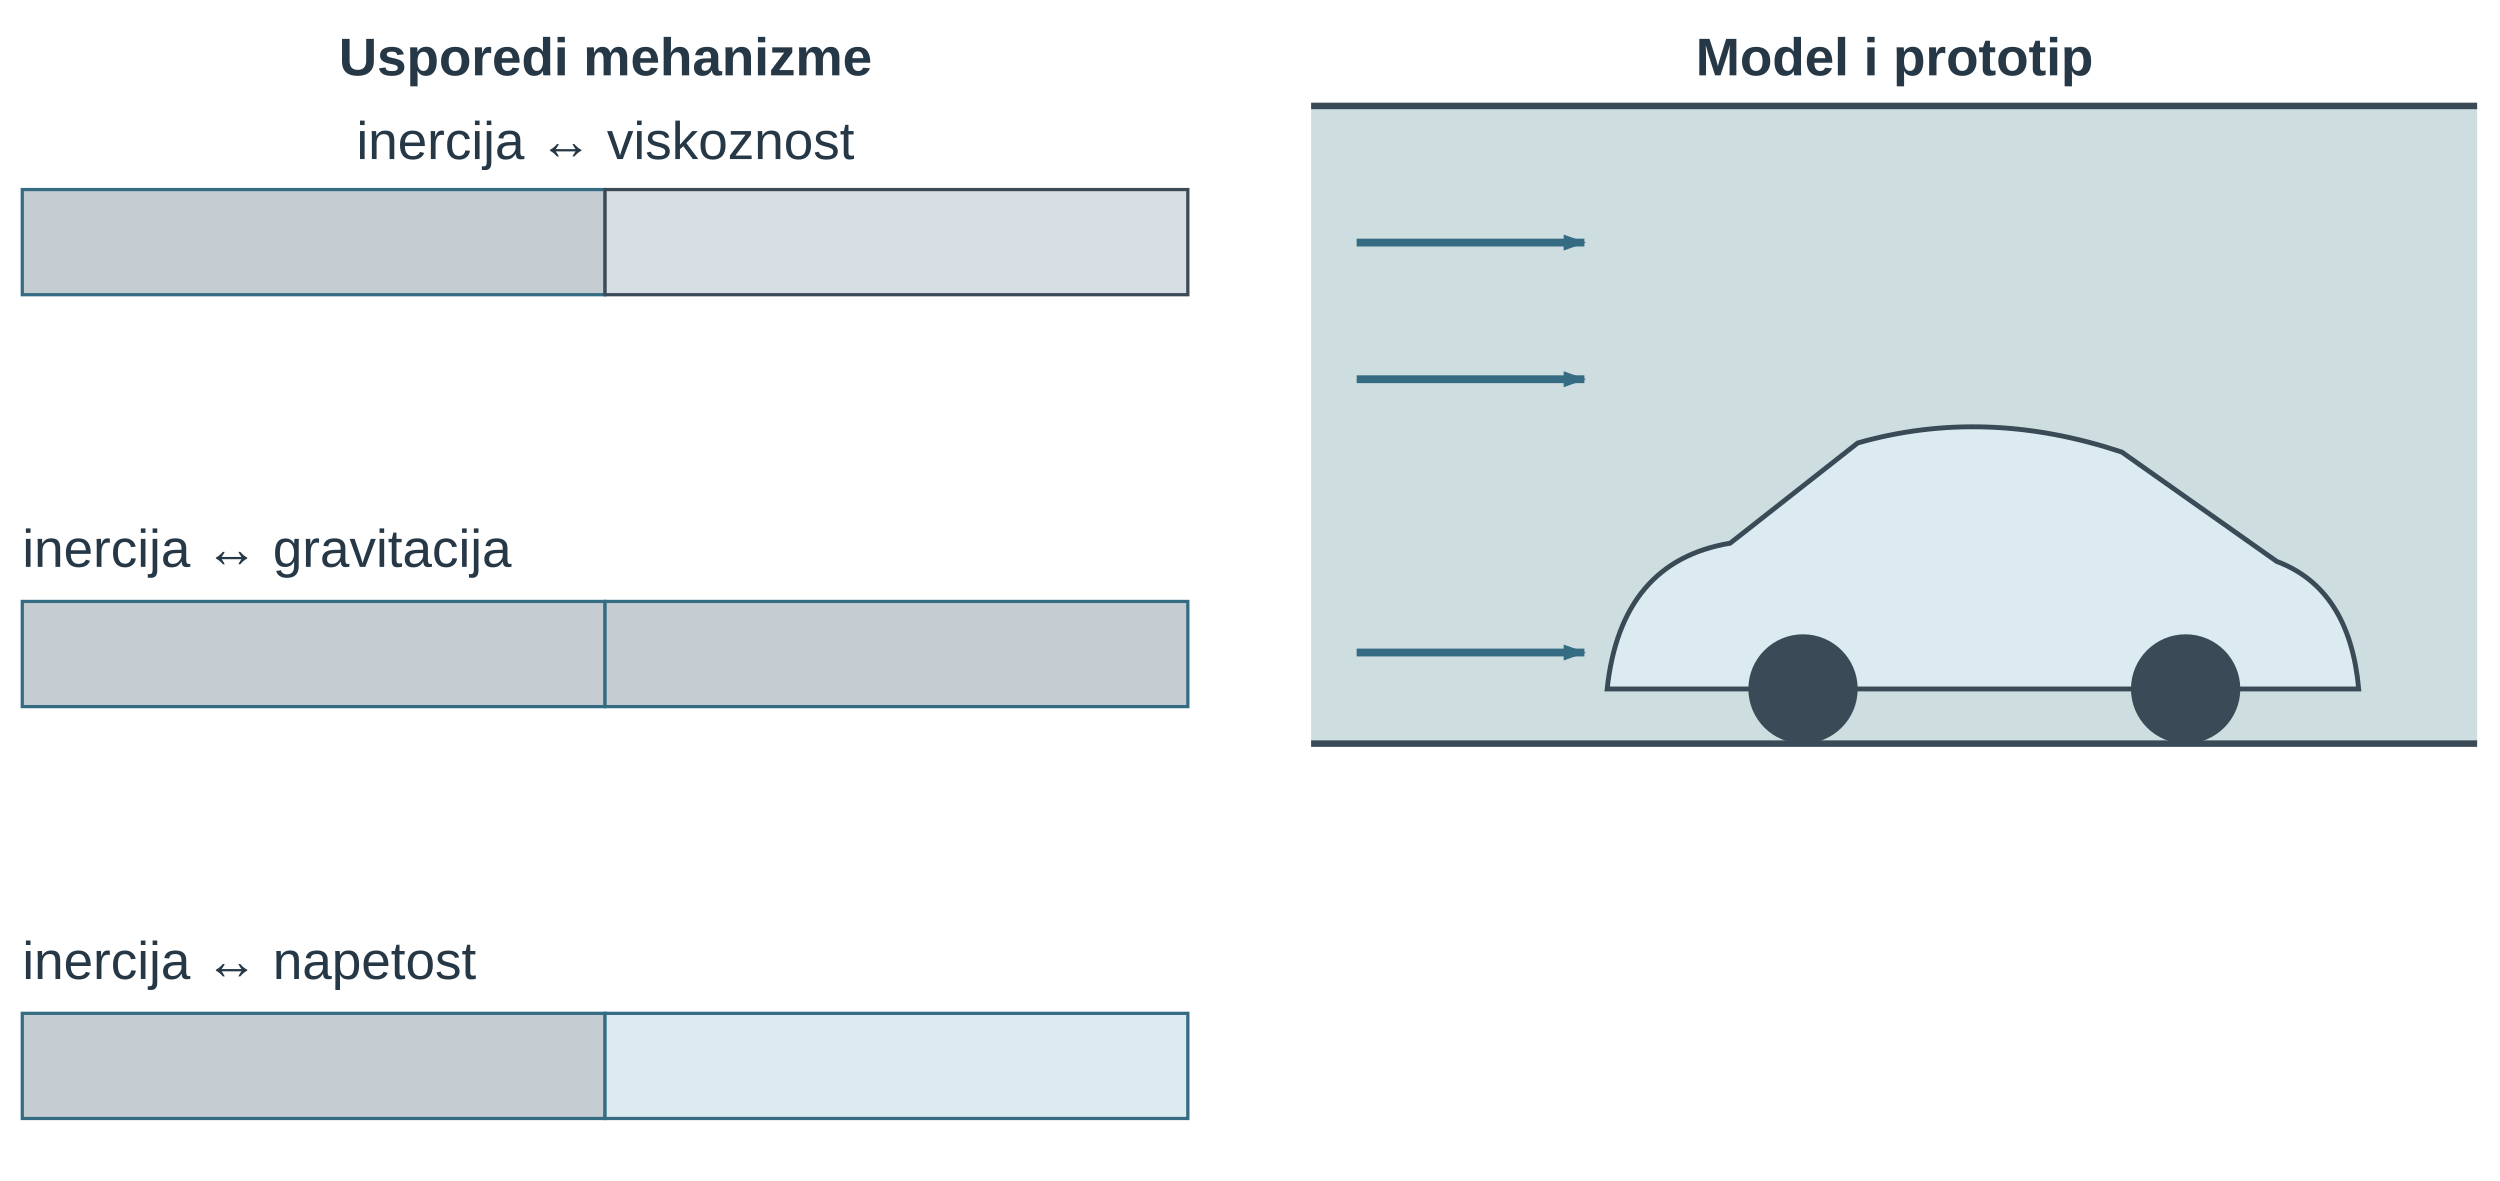
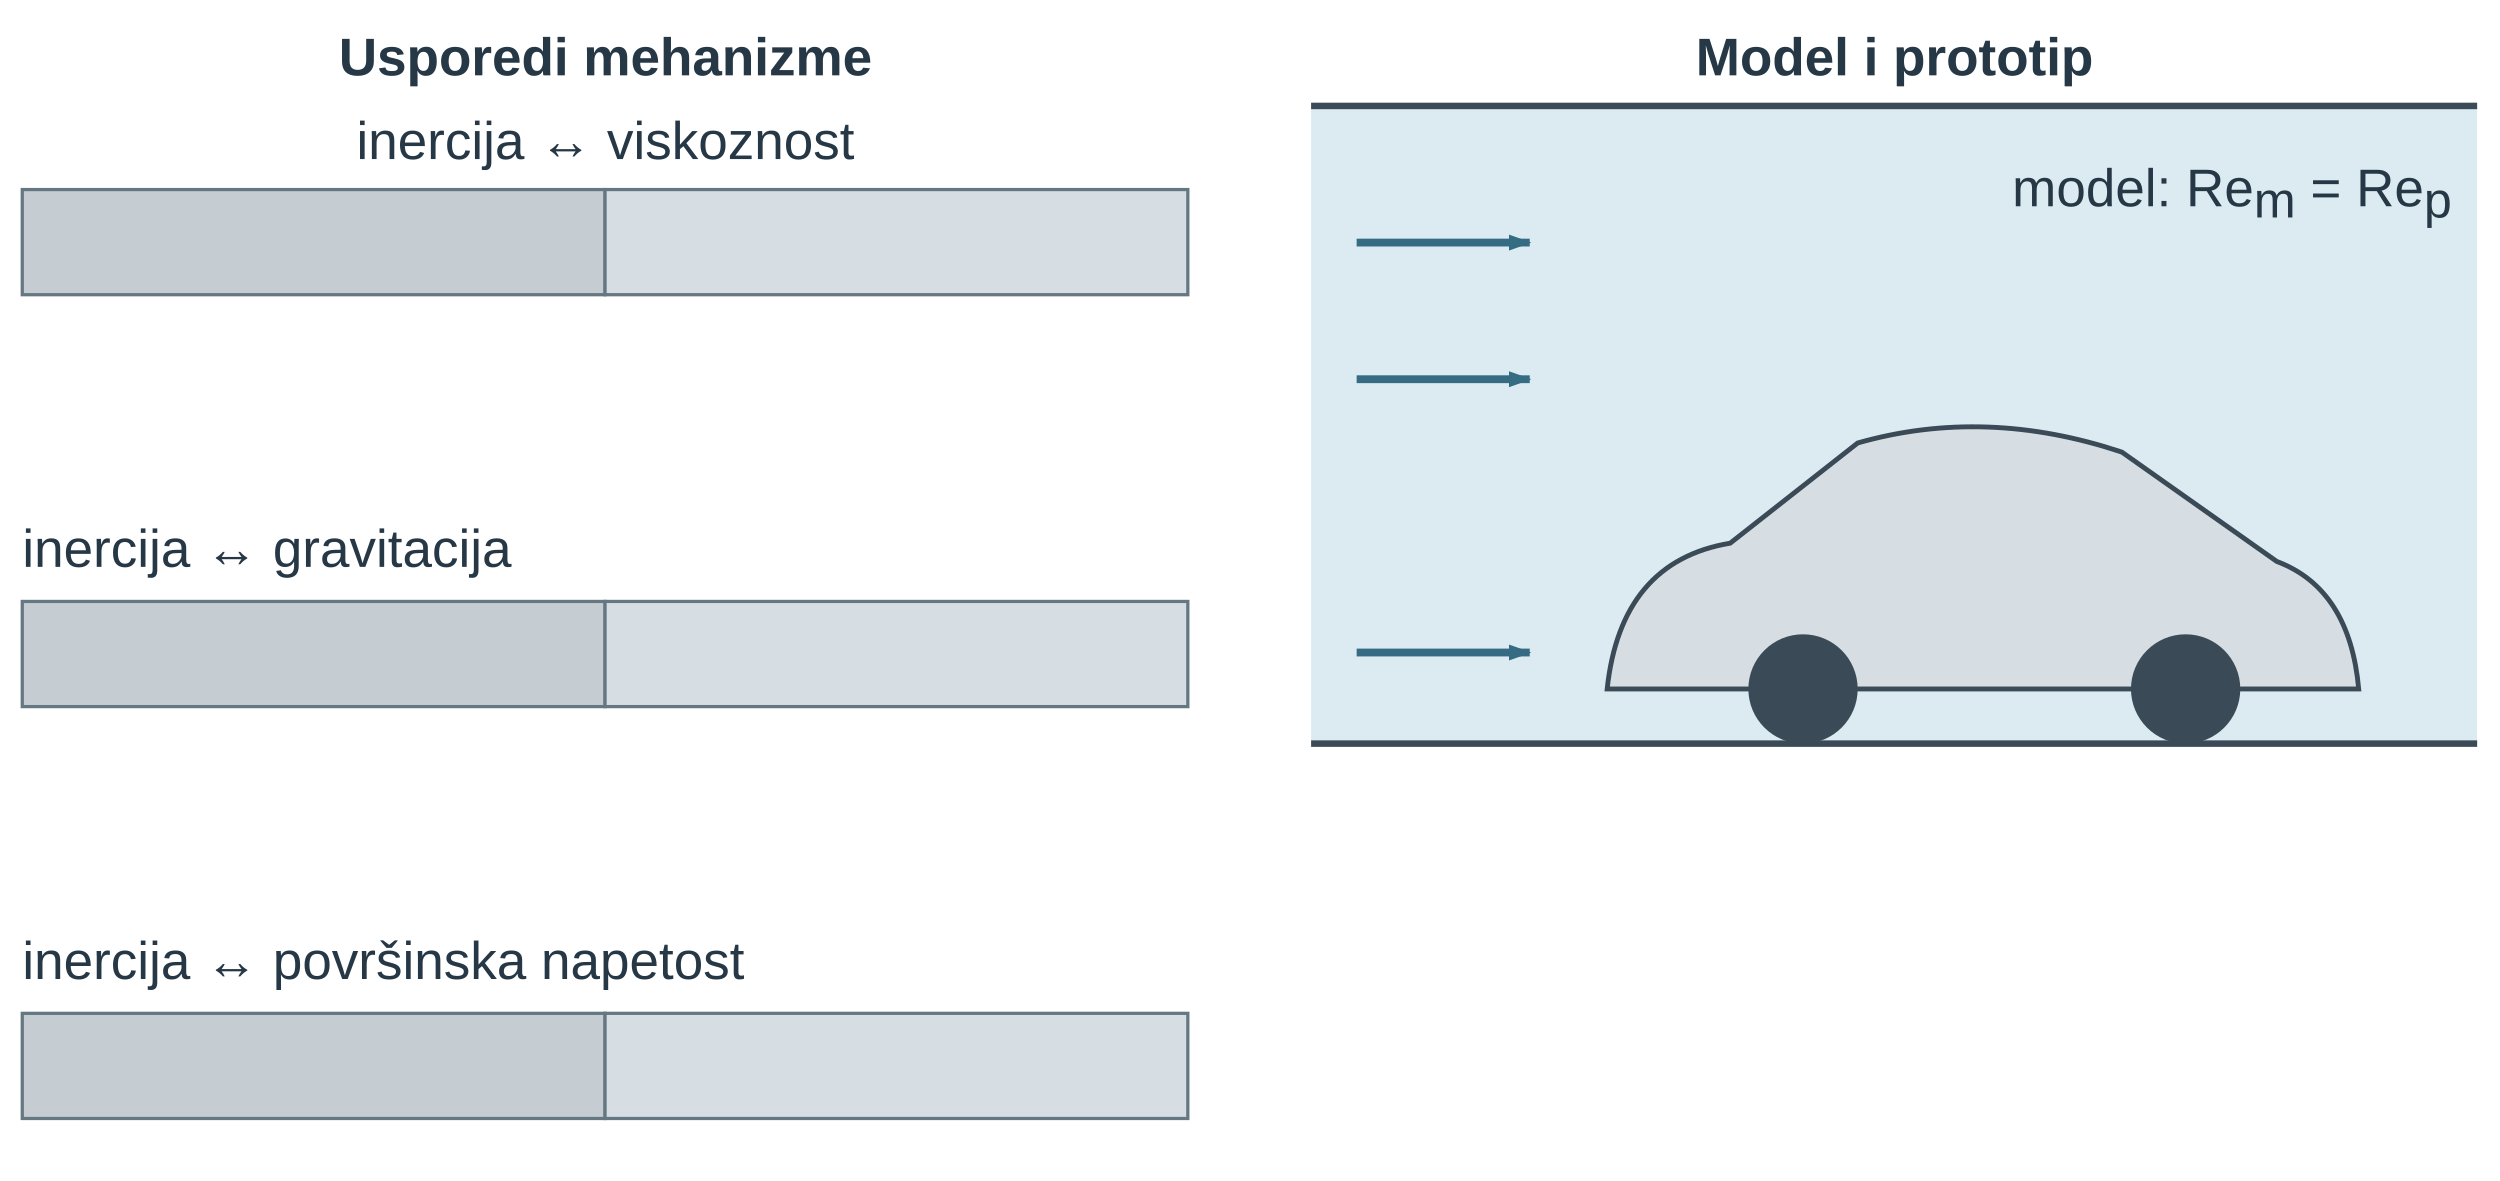
<svg xmlns="http://www.w3.org/2000/svg" width="447.874pt" height="211.521pt" viewBox="0 0 447.874 211.521" role="img">
  <defs>
    <marker id="u14fup_aR" markerWidth="7" markerHeight="5" refX="6.5" refY="2.5" orient="auto">
      <path d="M0,0 L0,5 L7,2.5 z" fill="#356b83" />
    </marker>
  </defs>
  <g font-family="Arial, Liberation Sans, sans-serif">
    <g transform="translate(108.469 13.5)">
      <text data-source-text="1" x="0" y="0" text-anchor="middle" font-size="9.5" font-weight="600" fill="rgb(38, 55, 70)">Usporedi mehanizme</text>
    </g>
    <g transform="translate(108.469 28.5)">
      <text data-source-text="2" x="0" y="0" text-anchor="middle" font-size="9.5" font-weight="400" fill="rgb(38, 55, 70)">inercija ↔ viskoznost</text>
    </g>
    <g transform="translate(-14.851 -35.907) scale(0.785)">
      <g transform="matrix(1 0 0 1 -20 -11)">
-         <rect x="44" y="100" width="133" height="24" fill="rgb(197, 205, 211)" stroke="rgb(53, 107, 131)" stroke-width="0.743" stroke-linecap="butt" stroke-linejoin="miter" stroke-dasharray="none" fill-opacity="1" stroke-opacity="1" opacity="1" marker-start="none" marker-mid="none" marker-end="none" data-source-geometry="2" />
+         <rect x="44" y="100" width="133" height="24" fill="rgb(197, 205, 211)" stroke="rgb(101, 119, 129)" stroke-width="0.743" stroke-linecap="butt" stroke-linejoin="miter" stroke-dasharray="none" fill-opacity="1" stroke-opacity="1" opacity="1" marker-start="none" marker-mid="none" marker-end="none" data-source-geometry="2" />
      </g>
    </g>
    <g transform="translate(-14.851 -35.907) scale(0.785)">
      <g transform="matrix(1 0 0 1 -20 -11)">
-         <rect x="177" y="100" width="133" height="24" fill="rgb(215, 222, 227)" stroke="rgb(58, 74, 86)" stroke-width="0.743" stroke-linecap="butt" stroke-linejoin="miter" stroke-dasharray="none" fill-opacity="1" stroke-opacity="1" opacity="1" marker-start="none" marker-mid="none" marker-end="none" data-source-geometry="3" />
+         <rect x="177" y="100" width="133" height="24" fill="rgb(215, 222, 227)" stroke="rgb(101, 119, 129)" stroke-width="0.743" stroke-linecap="butt" stroke-linejoin="miter" stroke-dasharray="none" fill-opacity="1" stroke-opacity="1" opacity="1" marker-start="none" marker-mid="none" marker-end="none" data-source-geometry="3" />
      </g>
    </g>
    <g transform="translate(-14.851 -35.907) scale(0.785)">
      <g transform="matrix(1 0 0 1 -20 -11)">
-         <rect x="44" y="194" width="133" height="24" fill="rgb(197, 205, 211)" stroke="rgb(53, 107, 131)" stroke-width="0.743" stroke-linecap="butt" stroke-linejoin="miter" stroke-dasharray="none" fill-opacity="1" stroke-opacity="1" opacity="1" marker-start="none" marker-mid="none" marker-end="none" data-source-geometry="5" />
+         <rect x="44" y="194" width="133" height="24" fill="rgb(197, 205, 211)" stroke="rgb(101, 119, 129)" stroke-width="0.743" stroke-linecap="butt" stroke-linejoin="miter" stroke-dasharray="none" fill-opacity="1" stroke-opacity="1" opacity="1" marker-start="none" marker-mid="none" marker-end="none" data-source-geometry="5" />
      </g>
    </g>
    <g transform="translate(-14.851 -35.907) scale(0.785)">
      <g transform="matrix(1 0 0 1 -20 -11)">
-         <rect x="177" y="194" width="133" height="24" fill="rgb(197, 205, 211)" stroke="rgb(53, 107, 131)" stroke-width="0.743" stroke-linecap="butt" stroke-linejoin="miter" stroke-dasharray="none" fill-opacity="1" stroke-opacity="1" opacity="1" marker-start="none" marker-mid="none" marker-end="none" data-source-geometry="6" />
+         <rect x="177" y="194" width="133" height="24" fill="rgb(215, 222, 227)" stroke="rgb(101, 119, 129)" stroke-width="0.743" stroke-linecap="butt" stroke-linejoin="miter" stroke-dasharray="none" fill-opacity="1" stroke-opacity="1" opacity="1" marker-start="none" marker-mid="none" marker-end="none" data-source-geometry="6" />
      </g>
    </g>
    <g transform="translate(-14.851 -35.907) scale(0.785)">
      <g transform="matrix(1 0 0 1 -20 -11)">
-         <rect x="44" y="288" width="133" height="24" fill="rgb(197, 205, 211)" stroke="rgb(53, 107, 131)" stroke-width="0.743" stroke-linecap="butt" stroke-linejoin="miter" stroke-dasharray="none" fill-opacity="1" stroke-opacity="1" opacity="1" marker-start="none" marker-mid="none" marker-end="none" data-source-geometry="8" />
+         <rect x="44" y="288" width="133" height="24" fill="rgb(197, 205, 211)" stroke="rgb(101, 119, 129)" stroke-width="0.743" stroke-linecap="butt" stroke-linejoin="miter" stroke-dasharray="none" fill-opacity="1" stroke-opacity="1" opacity="1" marker-start="none" marker-mid="none" marker-end="none" data-source-geometry="8" />
      </g>
    </g>
    <g transform="translate(-14.851 -35.907) scale(0.785)">
      <g transform="matrix(1 0 0 1 -20 -11)">
-         <rect x="177" y="288" width="133" height="24" fill="rgb(220, 235, 241)" stroke="rgb(53, 107, 131)" stroke-width="0.743" stroke-linecap="butt" stroke-linejoin="miter" stroke-dasharray="none" fill-opacity="1" stroke-opacity="1" opacity="1" marker-start="none" marker-mid="none" marker-end="none" data-source-geometry="9" />
+         <rect x="177" y="288" width="133" height="24" fill="rgb(215, 222, 227)" stroke="rgb(101, 119, 129)" stroke-width="0.743" stroke-linecap="butt" stroke-linejoin="miter" stroke-dasharray="none" fill-opacity="1" stroke-opacity="1" opacity="1" marker-start="none" marker-mid="none" marker-end="none" data-source-geometry="9" />
      </g>
    </g>
    <g transform="translate(4 101.551)">
      <text data-source-text="3" x="0" y="0" text-anchor="start" font-size="9.5" font-weight="400" fill="rgb(38, 55, 70)">inercija ↔ gravitacija</text>
    </g>
    <g transform="translate(4 175.386)">
-       <text data-source-text="4" x="0" y="0" text-anchor="start" font-size="9.5" font-weight="400" fill="rgb(38, 55, 70)">inercija ↔ napetost</text>
+       <text data-source-text="4" x="0" y="0" text-anchor="start" font-size="9.5" font-weight="400" fill="rgb(38, 55, 70)">inercija ↔ površinska napetost</text>
    </g>
    <g transform="translate(230.937 0)">
      <g transform="translate(108.469 13.5)">
        <text data-source-text="5" x="0" y="0" text-anchor="middle" font-size="9.5" font-weight="600" fill="rgb(38, 55, 70)">Model i prototip</text>
      </g>
      <g transform="translate(-271.862 -94.446) scale(0.816)">
        <g transform="matrix(1 0 0 1 -342 -11)">
-           <rect x="680" y="150" width="256" height="140" fill="rgb(206, 222, 224)" stroke="none" stroke-width="1px" stroke-linecap="butt" stroke-linejoin="miter" stroke-dasharray="none" fill-opacity="1" stroke-opacity="1" opacity="1" marker-start="none" marker-mid="none" marker-end="none" data-source-geometry="11" />
+           <rect x="680" y="150" width="256" height="140" fill="rgb(220, 235, 241)" stroke="none" stroke-width="1px" stroke-linecap="butt" stroke-linejoin="miter" stroke-dasharray="none" fill-opacity="1" stroke-opacity="1" opacity="1" marker-start="none" marker-mid="none" marker-end="none" data-source-geometry="11" />
        </g>
      </g>
      <g transform="translate(-271.862 -94.446) scale(0.816)">
        <g transform="matrix(1 0 0 1 -342 -11)">
          <path d="M680 150 H936 M680 290 H936" fill="none" stroke="rgb(58, 74, 86)" stroke-width="1.429" stroke-linecap="butt" stroke-linejoin="miter" stroke-dasharray="none" fill-opacity="1" stroke-opacity="1" opacity="1" marker-start="none" marker-mid="none" marker-end="none" data-source-geometry="12" />
        </g>
      </g>
      <defs>
        <marker id="u14fup_aR-print-1-13-marker-end" markerWidth="4.901" markerHeight="3.501" refX="6.5" refY="2.5" orient="auto" viewBox="0 0 7 5" markerUnits="userSpaceOnUse">
          <path d="M0,0 L0,5 L7,2.5 z" fill="#356b83" />
        </marker>
      </defs>
      <g transform="translate(-271.862 -94.446) scale(0.816)">
        <g transform="matrix(1 0 0 1 -342 -11)">
-           <line x1="690" y1="180" x2="740" y2="180" stroke="rgb(53, 107, 131)" stroke-width="1.715" marker-end="url(#u14fup_aR-print-1-13-marker-end)" fill="rgb(0, 0, 0)" stroke-linecap="butt" stroke-linejoin="miter" stroke-dasharray="none" fill-opacity="1" stroke-opacity="1" opacity="1" marker-start="none" marker-mid="none" data-source-geometry="13" />
+           <line x1="690" y1="180" x2="728" y2="180" stroke="rgb(53, 107, 131)" stroke-width="1.715" marker-end="url(#u14fup_aR-print-1-13-marker-end)" fill="rgb(0, 0, 0)" stroke-linecap="butt" stroke-linejoin="miter" stroke-dasharray="none" fill-opacity="1" stroke-opacity="1" opacity="1" marker-start="none" marker-mid="none" data-source-geometry="13" />
        </g>
      </g>
      <defs>
        <marker id="u14fup_aR-print-1-14-marker-end" markerWidth="4.901" markerHeight="3.501" refX="6.5" refY="2.5" orient="auto" viewBox="0 0 7 5" markerUnits="userSpaceOnUse">
          <path d="M0,0 L0,5 L7,2.5 z" fill="#356b83" />
        </marker>
      </defs>
      <g transform="translate(-271.862 -94.446) scale(0.816)">
        <g transform="matrix(1 0 0 1 -342 -11)">
-           <line x1="690" y1="210" x2="740" y2="210" stroke="rgb(53, 107, 131)" stroke-width="1.715" marker-end="url(#u14fup_aR-print-1-14-marker-end)" fill="rgb(0, 0, 0)" stroke-linecap="butt" stroke-linejoin="miter" stroke-dasharray="none" fill-opacity="1" stroke-opacity="1" opacity="1" marker-start="none" marker-mid="none" data-source-geometry="14" />
+           <line x1="690" y1="210" x2="728" y2="210" stroke="rgb(53, 107, 131)" stroke-width="1.715" marker-end="url(#u14fup_aR-print-1-14-marker-end)" fill="rgb(0, 0, 0)" stroke-linecap="butt" stroke-linejoin="miter" stroke-dasharray="none" fill-opacity="1" stroke-opacity="1" opacity="1" marker-start="none" marker-mid="none" data-source-geometry="14" />
        </g>
      </g>
      <g transform="translate(-271.862 -94.446) scale(0.816)">
        <g transform="matrix(1 0 0 1 -342 -11)">
-           <path d="M745,278 Q748,250 772,246 L800,224 Q828,216 858,226 L892,250 Q908,256 910,278 Z" fill="rgb(220, 235, 241)" stroke="rgb(58, 74, 86)" stroke-width="1.072" stroke-linecap="butt" stroke-linejoin="miter" stroke-dasharray="none" fill-opacity="1" stroke-opacity="1" opacity="1" marker-start="none" marker-mid="none" marker-end="none" data-source-geometry="15" />
+           <path d="M745,278 Q748,250 772,246 L800,224 Q828,216 858,226 L892,250 Q908,256 910,278 Z" fill="rgb(215, 222, 227)" stroke="rgb(58, 74, 86)" stroke-width="1.072" stroke-linecap="butt" stroke-linejoin="miter" stroke-dasharray="none" fill-opacity="1" stroke-opacity="1" opacity="1" marker-start="none" marker-mid="none" marker-end="none" data-source-geometry="15" />
        </g>
      </g>
      <g transform="translate(-271.862 -94.446) scale(0.816)">
        <g transform="matrix(1 0 0 1 -342 -11)">
-           <circle cx="788" cy="278" r="12" fill="rgb(58, 74, 86)" stroke="none" stroke-width="1px" stroke-linecap="butt" stroke-linejoin="miter" stroke-dasharray="none" fill-opacity="1" stroke-opacity="1" opacity="1" marker-start="none" marker-mid="none" marker-end="none" data-source-geometry="16" />
+           <circle cx="788" cy="278" r="12" fill="rgb(58, 74, 86)" stroke="none" stroke-width="1px" stroke-linecap="butt" stroke-linejoin="miter" stroke-dasharray="none" fill-opacity="1" stroke-opacity="1" opacity="1" marker-start="none" marker-mid="none" marker-end="none" data-source-geometry="17" />
        </g>
      </g>
      <g transform="translate(-271.862 -94.446) scale(0.816)">
        <g transform="matrix(1 0 0 1 -342 -11)">
-           <circle cx="872" cy="278" r="12" fill="rgb(58, 74, 86)" stroke="none" stroke-width="1px" stroke-linecap="butt" stroke-linejoin="miter" stroke-dasharray="none" fill-opacity="1" stroke-opacity="1" opacity="1" marker-start="none" marker-mid="none" marker-end="none" data-source-geometry="17" />
+           <circle cx="872" cy="278" r="12" fill="rgb(58, 74, 86)" stroke="none" stroke-width="1px" stroke-linecap="butt" stroke-linejoin="miter" stroke-dasharray="none" fill-opacity="1" stroke-opacity="1" opacity="1" marker-start="none" marker-mid="none" marker-end="none" data-source-geometry="18" />
        </g>
      </g>
      <defs>
-         <marker id="u14fup_aR-print-1-18-marker-end" markerWidth="4.901" markerHeight="3.501" refX="6.5" refY="2.5" orient="auto" viewBox="0 0 7 5" markerUnits="userSpaceOnUse">
+         <marker id="u14fup_aR-print-1-19-marker-end" markerWidth="4.901" markerHeight="3.501" refX="6.5" refY="2.5" orient="auto" viewBox="0 0 7 5" markerUnits="userSpaceOnUse">
          <path d="M0,0 L0,5 L7,2.5 z" fill="#356b83" />
        </marker>
      </defs>
      <g transform="translate(-271.862 -94.446) scale(0.816)">
        <g transform="matrix(1 0 0 1 -342 -11)">
-           <line x1="690" y1="270" x2="740" y2="270" stroke="rgb(53, 107, 131)" stroke-width="1.715" marker-end="url(#u14fup_aR-print-1-18-marker-end)" fill="rgb(0, 0, 0)" stroke-linecap="butt" stroke-linejoin="miter" stroke-dasharray="none" fill-opacity="1" stroke-opacity="1" opacity="1" marker-start="none" marker-mid="none" data-source-geometry="18" />
+           <line x1="690" y1="270" x2="728" y2="270" stroke="rgb(53, 107, 131)" stroke-width="1.715" marker-end="url(#u14fup_aR-print-1-19-marker-end)" fill="rgb(0, 0, 0)" stroke-linecap="butt" stroke-linejoin="miter" stroke-dasharray="none" fill-opacity="1" stroke-opacity="1" opacity="1" marker-start="none" marker-mid="none" data-source-geometry="19" />
        </g>
+       </g>
+       <g transform="translate(208.308 36.956)">
+         <text data-source-text="6" x="0" y="0" text-anchor="end" font-size="9.5" font-weight="400" fill="rgb(38, 55, 70)">model: Re<tspan font-size="9" font-weight="400" font-style="normal" fill="rgb(38, 55, 70)" baseline-shift="-2">m</tspan> = Re<tspan font-size="9" font-weight="400" font-style="normal" fill="rgb(38, 55, 70)" baseline-shift="-2">p</tspan>
+         </text>
      </g>
    </g>
  </g>
</svg>
